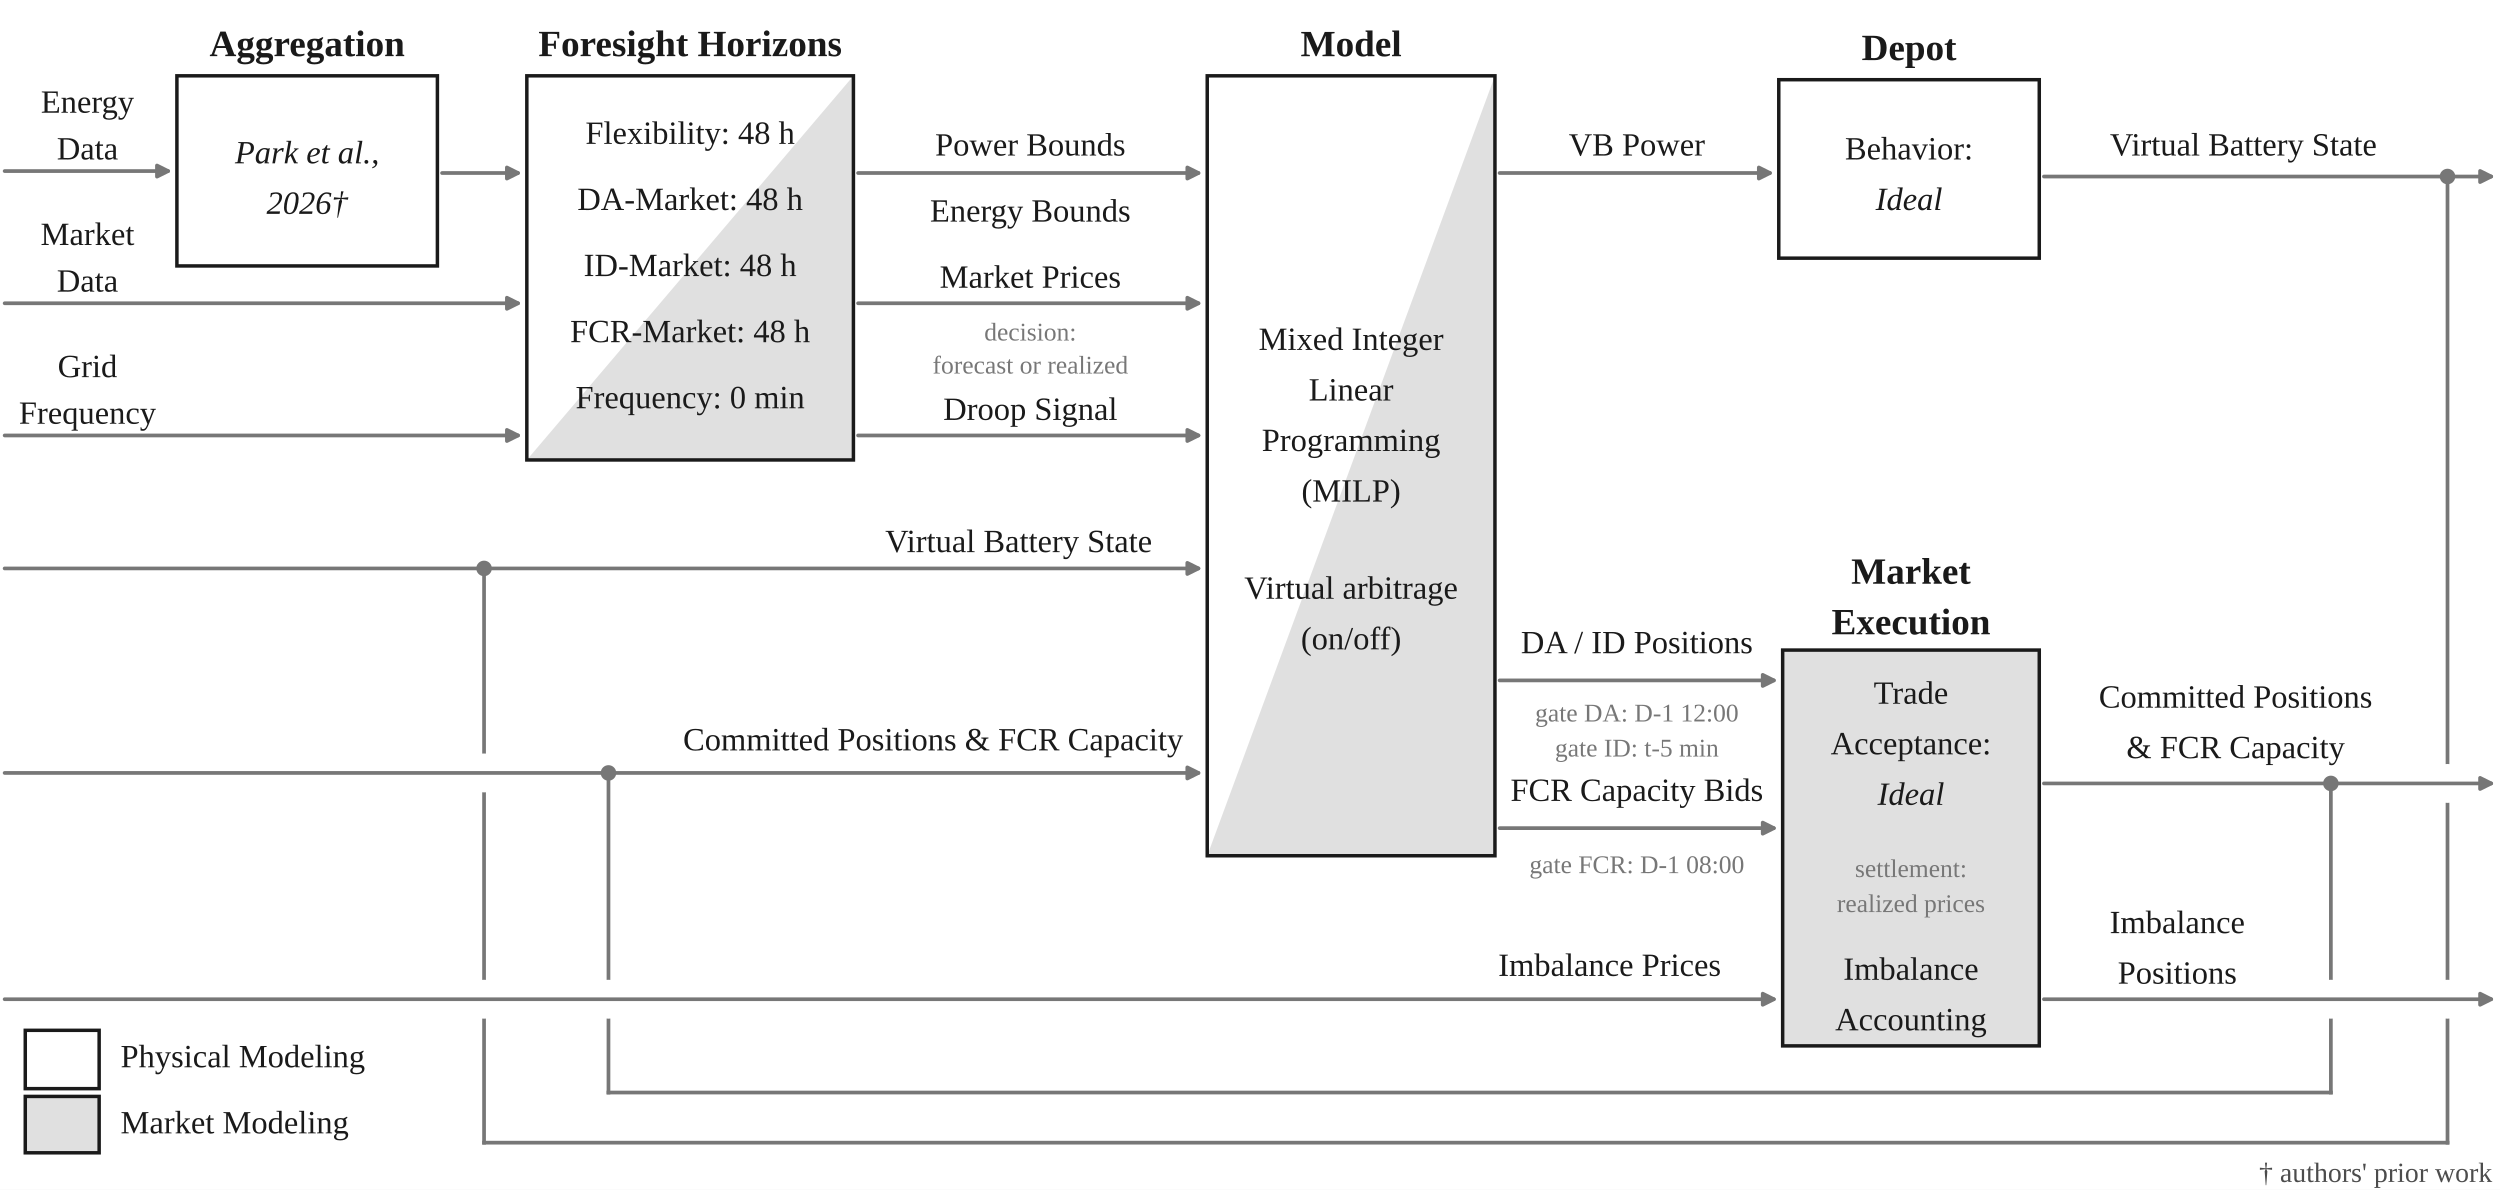
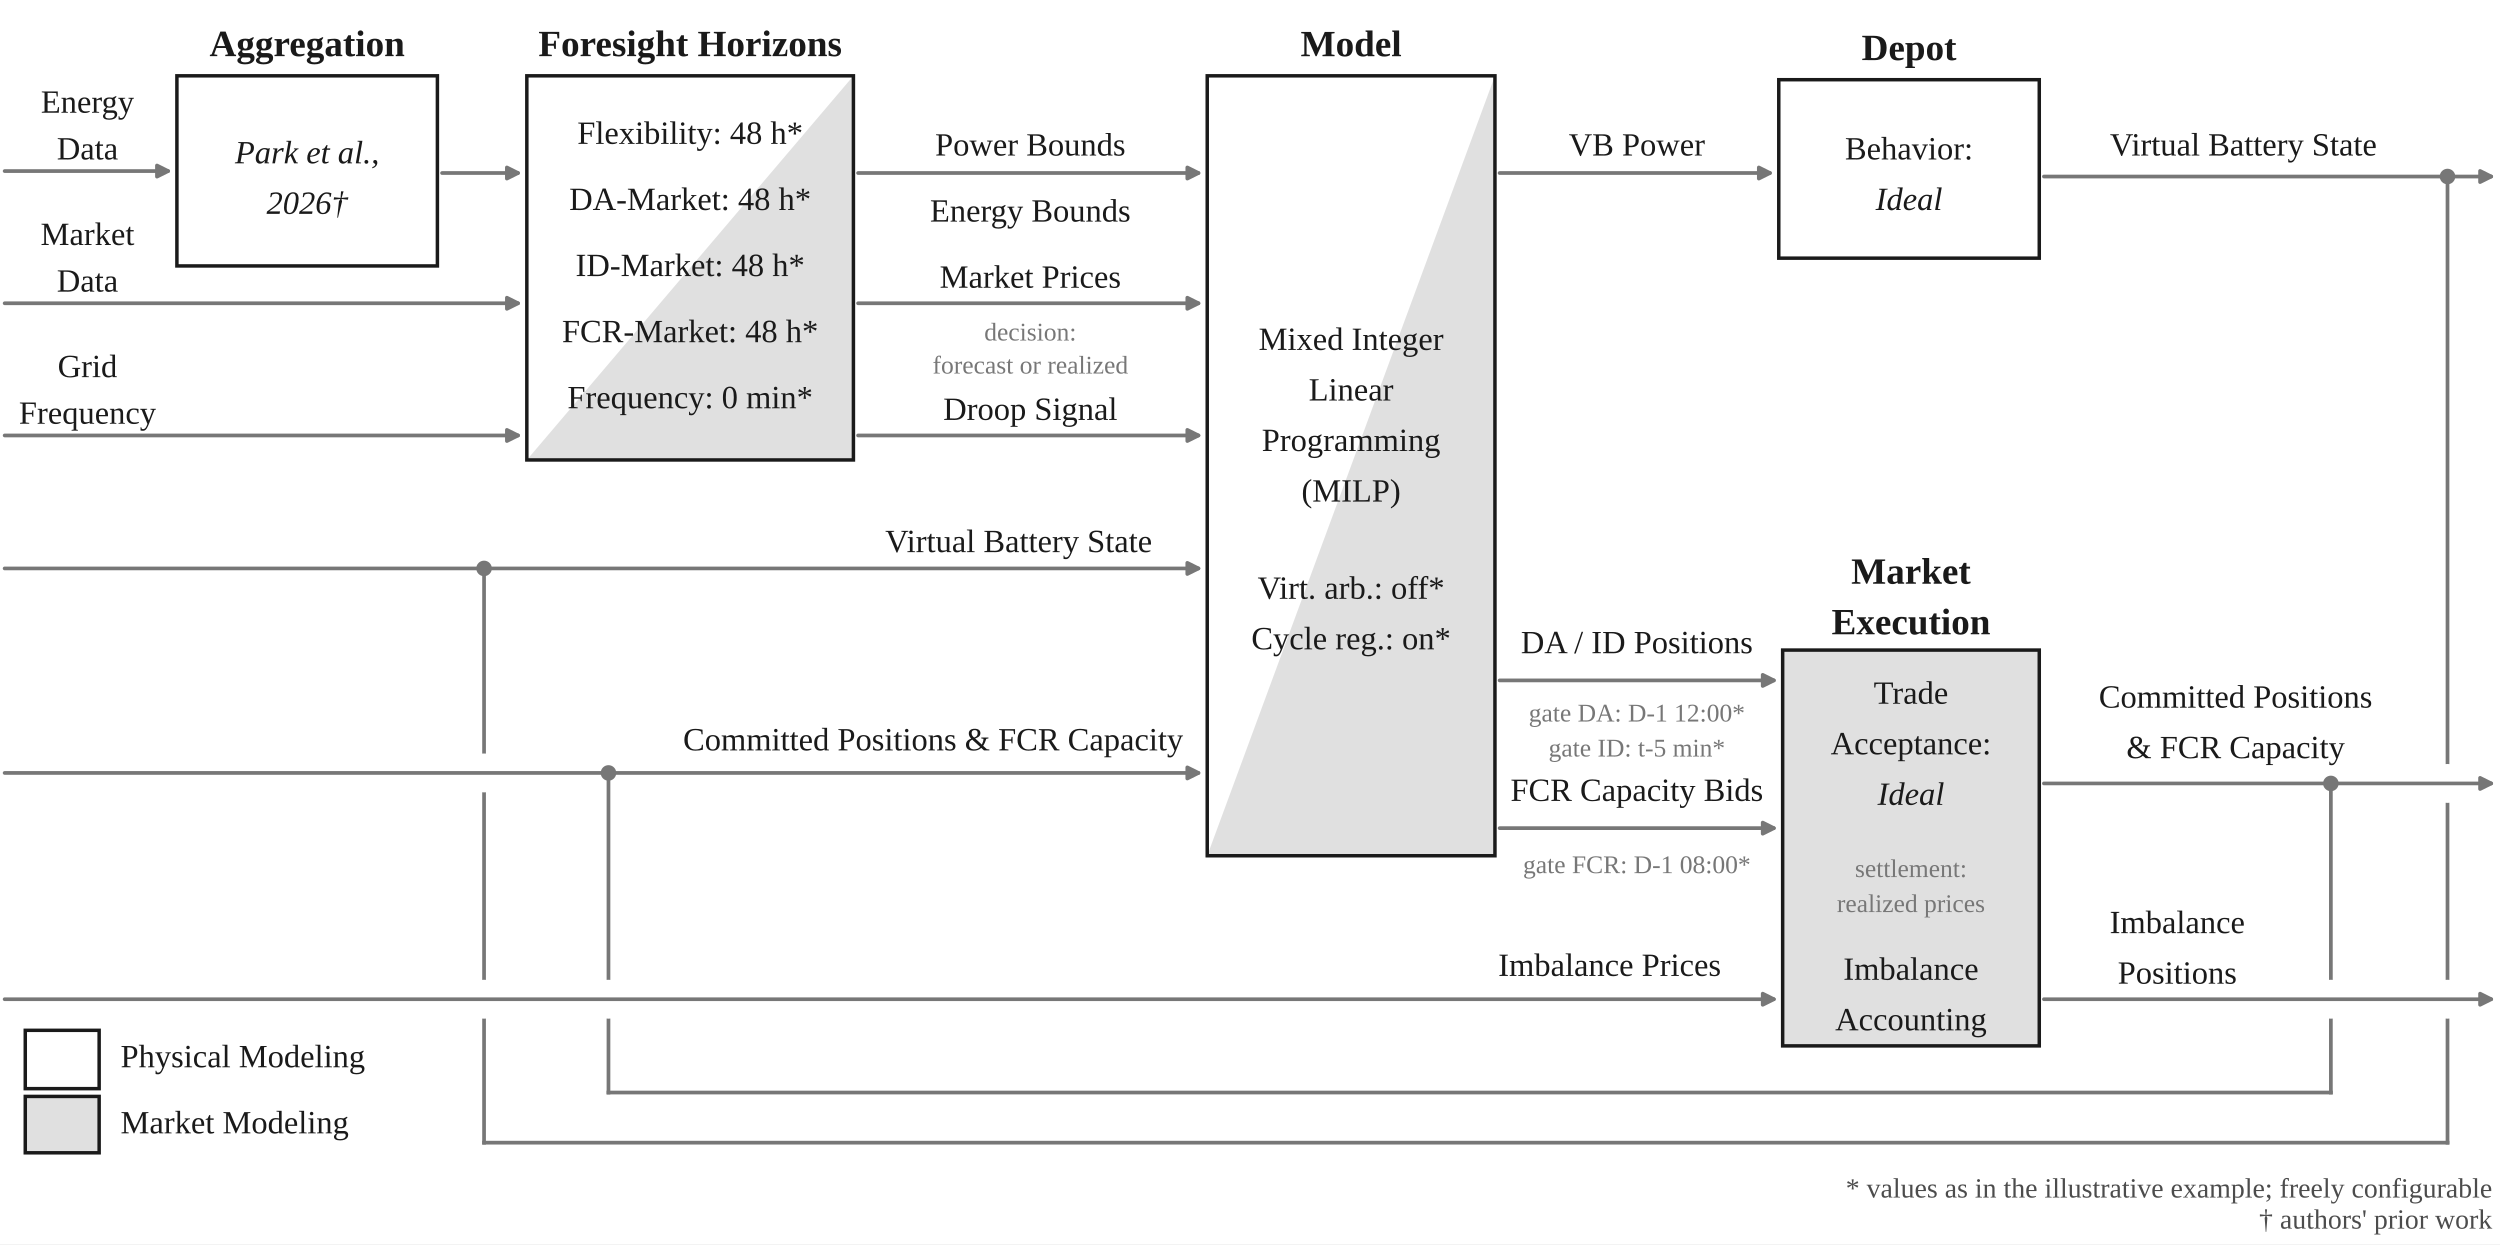
- <svg xmlns="http://www.w3.org/2000/svg" width="538.583pt" height="256.308pt" viewBox="0 0 538.583 256.308" version="1.1">
+ <svg xmlns="http://www.w3.org/2000/svg" width="538.583pt" height="268.035pt" viewBox="0 0 538.583 268.035" version="1.1">
  <defs>
    <style type="text/css">*{stroke-linejoin: round; stroke-linecap: butt}</style>
  </defs>
  <g id="figure_1">
    <g id="patch_1">
-       <path d="M 0 256.308  L 538.583 256.308  L 538.583 0  L 0 0  z " style="fill: #ffffff" />
+       <path d="M 0 268.035  L 538.583 268.035  L 538.583 0  L 0 0  z " style="fill: #ffffff" />
    </g>
    <g id="patch_2">
      <path d="M 38.111 57.292  L 94.231 57.292  L 94.231 16.333  L 38.111 16.333  z " style="fill: #ffffff; stroke: #1a1a1a; stroke-width: 0.75; stroke-linejoin: miter" />
    </g>
    <g id="patch_3">
      <path d="M 113.496 16.333  L 183.855 16.333  L 113.496 99.089  z " style="fill: #ffffff" />
    </g>
    <g id="patch_4">
      <path d="M 183.855 99.089  L 113.496 99.089  L 183.855 16.333  z " style="fill: #e0e0e0" />
    </g>
    <g id="patch_5">
      <path d="M 260.078 16.333  L 322.061 16.333  L 260.078 184.358  z " style="fill: #ffffff" />
    </g>
    <g id="patch_6">
      <path d="M 322.061 184.358  L 260.078 184.358  L 322.061 16.333  z " style="fill: #e0e0e0" />
    </g>
    <g id="patch_7">
      <path d="M 383.206 55.617  L 439.326 55.617  L 439.326 17.171  L 383.206 17.171  z " style="fill: #ffffff; stroke: #1a1a1a; stroke-width: 0.75; stroke-linejoin: miter" />
    </g>
    <g id="patch_8">
      <path d="M 384.044 225.317  L 439.326 225.317  L 439.326 140.048  L 384.044 140.048  z " style="fill: #e0e0e0; stroke: #1a1a1a; stroke-width: 0.75; stroke-linejoin: miter" />
    </g>
    <g id="patch_9">
      <path d="M 5.444 234.531  L 21.359 234.531  L 21.359 221.966  L 5.444 221.966  z " style="fill: #ffffff; stroke: #1a1a1a; stroke-width: 0.75; stroke-linejoin: miter" />
    </g>
    <g id="patch_10">
      <path d="M 5.444 248.351  L 21.359 248.351  L 21.359 236.206  L 5.444 236.206  z " style="fill: #e0e0e0; stroke: #1a1a1a; stroke-width: 0.75; stroke-linejoin: miter" />
    </g>
    <g id="patch_11">
      <path d="M 113.496 99.089  L 183.855 99.089  L 183.855 16.333  L 113.496 16.333  L 113.496 99.089  z " style="fill: none; stroke: #1a1a1a; stroke-width: 0.75; stroke-linejoin: miter" />
    </g>
    <g id="patch_12">
      <path d="M 260.078 184.358  L 322.061 184.358  L 322.061 16.333  L 260.078 16.333  L 260.078 184.358  z " style="fill: none; stroke: #1a1a1a; stroke-width: 0.75; stroke-linejoin: miter" />
    </g>
    <g id="line2d_1">
      <path d="M 527.275 38.027  L 527.275 246.173  " style="fill: none; stroke: #777777; stroke-width: 0.8; stroke-linecap: square" />
    </g>
    <g id="line2d_2">
      <path d="M 104.282 246.173  L 527.275 246.173  " style="fill: none; stroke: #777777; stroke-width: 0.8; stroke-linecap: square" />
    </g>
    <g id="line2d_3">
      <path d="M 104.282 122.458  L 104.282 246.173  " style="fill: none; stroke: #777777; stroke-width: 0.8; stroke-linecap: square" />
    </g>
    <g id="line2d_4">
      <path d="M 502.147 168.778  L 502.147 235.368  " style="fill: none; stroke: #777777; stroke-width: 0.8; stroke-linecap: square" />
    </g>
    <g id="line2d_5">
      <path d="M 131.086 235.368  L 502.147 235.368  " style="fill: none; stroke: #777777; stroke-width: 0.8; stroke-linecap: square" />
    </g>
    <g id="line2d_6">
      <path d="M 131.086 166.517  L 131.086 235.368  " style="fill: none; stroke: #777777; stroke-width: 0.8; stroke-linecap: square" />
    </g>
    <g id="patch_13">
      <path d="M 104.282 170.705  C 105.393 170.705 106.458 170.263 107.244 169.478  C 108.029 168.693 108.47 167.627 108.47 166.517  C 108.47 165.406 108.029 164.341 107.244 163.555  C 106.458 162.77 105.393 162.329 104.282 162.329  C 103.172 162.329 102.106 162.77 101.321 163.555  C 100.536 164.341 100.094 165.406 100.094 166.517  C 100.094 167.627 100.536 168.693 101.321 169.478  C 102.106 170.263 103.172 170.705 104.282 170.705  z " style="fill: #ffffff" />
    </g>
    <g id="patch_14">
      <path d="M 104.282 219.454  C 105.393 219.454 106.458 219.012 107.244 218.227  C 108.029 217.442 108.47 216.376 108.47 215.266  C 108.47 214.155 108.029 213.09 107.244 212.304  C 106.458 211.519 105.393 211.078 104.282 211.078  C 103.172 211.078 102.106 211.519 101.321 212.304  C 100.536 213.09 100.094 214.155 100.094 215.266  C 100.094 216.376 100.536 217.442 101.321 218.227  C 102.106 219.012 103.172 219.454 104.282 219.454  z " style="fill: #ffffff" />
    </g>
    <g id="patch_15">
      <path d="M 131.086 219.454  C 132.197 219.454 133.262 219.012 134.047 218.227  C 134.833 217.442 135.274 216.376 135.274 215.266  C 135.274 214.155 134.833 213.09 134.047 212.304  C 133.262 211.519 132.197 211.078 131.086 211.078  C 129.975 211.078 128.91 211.519 128.124 212.304  C 127.339 213.09 126.898 214.155 126.898 215.266  C 126.898 216.376 127.339 217.442 128.124 218.227  C 128.91 219.012 129.975 219.454 131.086 219.454  z " style="fill: #ffffff" />
    </g>
    <g id="patch_16">
      <path d="M 502.147 219.454  C 503.257 219.454 504.323 219.012 505.108 218.227  C 505.893 217.442 506.335 216.376 506.335 215.266  C 506.335 214.155 505.893 213.09 505.108 212.304  C 504.323 211.519 503.257 211.078 502.147 211.078  C 501.036 211.078 499.971 211.519 499.185 212.304  C 498.4 213.09 497.959 214.155 497.959 215.266  C 497.959 216.376 498.4 217.442 499.185 218.227  C 499.971 219.012 501.036 219.454 502.147 219.454  z " style="fill: #ffffff" />
    </g>
    <g id="patch_17">
      <path d="M 527.275 172.966  C 528.386 172.966 529.451 172.525 530.236 171.74  C 531.022 170.954 531.463 169.889 531.463 168.778  C 531.463 167.668 531.022 166.602 530.236 165.817  C 529.451 165.031 528.386 164.59 527.275 164.59  C 526.164 164.59 525.099 165.031 524.314 165.817  C 523.528 166.602 523.087 167.668 523.087 168.778  C 523.087 169.889 523.528 170.954 524.314 171.74  C 525.099 172.525 526.164 172.966 527.275 172.966  z " style="fill: #ffffff" />
    </g>
    <g id="patch_18">
      <path d="M 527.275 219.454  C 528.386 219.454 529.451 219.012 530.236 218.227  C 531.022 217.442 531.463 216.376 531.463 215.266  C 531.463 214.155 531.022 213.09 530.236 212.304  C 529.451 211.519 528.386 211.078 527.275 211.078  C 526.164 211.078 525.099 211.519 524.314 212.304  C 523.528 213.09 523.087 214.155 523.087 215.266  C 523.087 216.376 523.528 217.442 524.314 218.227  C 525.099 219.012 526.164 219.454 527.275 219.454  z " style="fill: #ffffff" />
    </g>
    <g id="patch_19">
      <path d="M 1 36.855  Q 19.055 36.855 36.216 36.855  " style="fill: none; stroke: #777777; stroke-width: 0.8; stroke-linecap: round" />
      <path d="M 33.816 35.655  L 36.216 36.855  L 33.816 38.055  z " style="fill: #777777; stroke: #777777; stroke-width: 0.8; stroke-linecap: round" />
    </g>
    <g id="patch_20">
      <path d="M 1.001 65.334  Q 56.749 65.334 111.603 65.334  " style="fill: none; stroke: #777777; stroke-width: 0.8; stroke-linecap: round" />
      <path d="M 109.203 64.134  L 111.603 65.334  L 109.203 66.534  z " style="fill: #777777; stroke: #777777; stroke-width: 0.8; stroke-linecap: round" />
    </g>
    <g id="patch_21">
      <path d="M 1.001 93.812  Q 56.749 93.812 111.603 93.812  " style="fill: none; stroke: #777777; stroke-width: 0.8; stroke-linecap: round" />
      <path d="M 109.203 92.612  L 111.603 93.812  L 109.203 95.012  z " style="fill: #777777; stroke: #777777; stroke-width: 0.8; stroke-linecap: round" />
    </g>
    <g id="patch_22">
      <path d="M 0.999 215.266  Q 192.02 215.266 382.147 215.266  " style="fill: none; stroke: #777777; stroke-width: 0.8; stroke-linecap: round" />
      <path d="M 379.747 214.066  L 382.147 215.266  L 379.747 216.466  z " style="fill: #777777; stroke: #777777; stroke-width: 0.8; stroke-linecap: round" />
    </g>
    <g id="patch_23">
      <path d="M 95.233 37.274  Q 103.863 37.274 111.598 37.274  " style="fill: none; stroke: #777777; stroke-width: 0.8; stroke-linecap: round" />
      <path d="M 109.198 36.074  L 111.598 37.274  L 109.198 38.474  z " style="fill: #777777; stroke: #777777; stroke-width: 0.8; stroke-linecap: round" />
    </g>
    <g id="patch_24">
      <path d="M 184.855 37.274  Q 221.968 37.274 258.187 37.274  " style="fill: none; stroke: #777777; stroke-width: 0.8; stroke-linecap: round" />
      <path d="M 255.787 36.074  L 258.187 37.274  L 255.787 38.474  z " style="fill: #777777; stroke: #777777; stroke-width: 0.8; stroke-linecap: round" />
    </g>
    <g id="patch_25">
      <path d="M 184.855 65.334  Q 221.968 65.334 258.187 65.334  " style="fill: none; stroke: #777777; stroke-width: 0.8; stroke-linecap: round" />
      <path d="M 255.787 64.134  L 258.187 65.334  L 255.787 66.534  z " style="fill: #777777; stroke: #777777; stroke-width: 0.8; stroke-linecap: round" />
    </g>
    <g id="patch_26">
      <path d="M 184.855 93.812  Q 221.968 93.812 258.187 93.812  " style="fill: none; stroke: #777777; stroke-width: 0.8; stroke-linecap: round" />
      <path d="M 255.787 92.612  L 258.187 93.812  L 255.787 95.012  z " style="fill: #777777; stroke: #777777; stroke-width: 0.8; stroke-linecap: round" />
    </g>
    <g id="patch_27">
      <path d="M 323.057 37.274  Q 352.631 37.274 381.31 37.274  " style="fill: none; stroke: #777777; stroke-width: 0.8; stroke-linecap: round" />
      <path d="M 378.91 36.074  L 381.31 37.274  L 378.91 38.474  z " style="fill: #777777; stroke: #777777; stroke-width: 0.8; stroke-linecap: round" />
    </g>
    <g id="patch_28">
      <path d="M 323.063 146.582  Q 353.053 146.582 382.148 146.582  " style="fill: none; stroke: #777777; stroke-width: 0.8; stroke-linecap: round" />
      <path d="M 379.748 145.382  L 382.148 146.582  L 379.748 147.782  z " style="fill: #777777; stroke: #777777; stroke-width: 0.8; stroke-linecap: round" />
    </g>
    <g id="patch_29">
      <path d="M 323.063 178.411  Q 353.053 178.411 382.148 178.411  " style="fill: none; stroke: #777777; stroke-width: 0.8; stroke-linecap: round" />
      <path d="M 379.748 177.211  L 382.148 178.411  L 379.748 179.611  z " style="fill: #777777; stroke: #777777; stroke-width: 0.8; stroke-linecap: round" />
    </g>
    <g id="patch_30">
      <path d="M 0.996 122.458  Q 130.037 122.458 258.183 122.458  " style="fill: none; stroke: #777777; stroke-width: 0.8; stroke-linecap: round" />
      <path d="M 255.783 121.258  L 258.183 122.458  L 255.783 123.658  z " style="fill: #777777; stroke: #777777; stroke-width: 0.8; stroke-linecap: round" />
    </g>
    <g id="patch_31">
      <path d="M 0.996 166.517  Q 130.037 166.517 258.183 166.517  " style="fill: none; stroke: #777777; stroke-width: 0.8; stroke-linecap: round" />
      <path d="M 255.783 165.317  L 258.183 166.517  L 255.783 167.717  z " style="fill: #777777; stroke: #777777; stroke-width: 0.8; stroke-linecap: round" />
    </g>
    <g id="patch_32">
      <path d="M 440.329 38.027  Q 488.956 38.027 536.69 38.027  " style="fill: none; stroke: #777777; stroke-width: 0.8; stroke-linecap: round" />
      <path d="M 534.29 36.827  L 536.69 38.027  L 534.29 39.227  z " style="fill: #777777; stroke: #777777; stroke-width: 0.8; stroke-linecap: round" />
    </g>
    <g id="patch_33">
      <path d="M 440.329 168.778  Q 488.956 168.778 536.69 168.778  " style="fill: none; stroke: #777777; stroke-width: 0.8; stroke-linecap: round" />
      <path d="M 534.29 167.578  L 536.69 168.778  L 534.29 169.978  z " style="fill: #777777; stroke: #777777; stroke-width: 0.8; stroke-linecap: round" />
    </g>
    <g id="patch_34">
      <path d="M 440.329 215.266  Q 488.956 215.266 536.69 215.266  " style="fill: none; stroke: #777777; stroke-width: 0.8; stroke-linecap: round" />
      <path d="M 534.29 214.066  L 536.69 215.266  L 534.29 216.466  z " style="fill: #777777; stroke: #777777; stroke-width: 0.8; stroke-linecap: round" />
    </g>
    <g id="patch_35">
      <path d="M 527.275 39.703  C 527.719 39.703 528.145 39.526 528.46 39.212  C 528.774 38.898 528.95 38.472 528.95 38.027  C 528.95 37.583 528.774 37.157 528.46 36.843  C 528.145 36.529 527.719 36.352 527.275 36.352  C 526.831 36.352 526.405 36.529 526.09 36.843  C 525.776 37.157 525.6 37.583 525.6 38.027  C 525.6 38.472 525.776 38.898 526.09 39.212  C 526.405 39.526 526.831 39.703 527.275 39.703  z " style="fill: #777777" />
    </g>
    <g id="patch_36">
      <path d="M 104.282 124.134  C 104.727 124.134 105.153 123.957 105.467 123.643  C 105.781 123.329 105.958 122.903 105.958 122.458  C 105.958 122.014 105.781 121.588 105.467 121.274  C 105.153 120.96 104.727 120.783 104.282 120.783  C 103.838 120.783 103.412 120.96 103.098 121.274  C 102.784 121.588 102.607 122.014 102.607 122.458  C 102.607 122.903 102.784 123.329 103.098 123.643  C 103.412 123.957 103.838 124.134 104.282 124.134  z " style="fill: #777777" />
    </g>
    <g id="patch_37">
      <path d="M 502.147 170.453  C 502.591 170.453 503.017 170.277 503.331 169.963  C 503.645 169.649 503.822 169.223 503.822 168.778  C 503.822 168.334 503.645 167.908 503.331 167.594  C 503.017 167.28 502.591 167.103 502.147 167.103  C 501.702 167.103 501.276 167.28 500.962 167.594  C 500.648 167.908 500.471 168.334 500.471 168.778  C 500.471 169.223 500.648 169.649 500.962 169.963  C 501.276 170.277 501.702 170.453 502.147 170.453  z " style="fill: #777777" />
    </g>
    <g id="patch_38">
      <path d="M 131.086 168.192  C 131.53 168.192 131.956 168.015 132.27 167.701  C 132.585 167.387 132.761 166.961 132.761 166.517  C 132.761 166.072 132.585 165.646 132.27 165.332  C 131.956 165.018 131.53 164.841 131.086 164.841  C 130.642 164.841 130.215 165.018 129.901 165.332  C 129.587 165.646 129.411 166.072 129.411 166.517  C 129.411 166.961 129.587 167.387 129.901 167.701  C 130.215 168.015 130.642 168.192 131.086 168.192  z " style="fill: #777777" />
    </g>
    <g id="text_1">
      <text style="font-weight: 700; font-size: 8px; font-family: 'Times New Roman', 'Times', 'STIXGeneral', 'DejaVu Serif', serif; text-anchor: middle; fill: #1a1a1a" x="66.171" y="12.094" transform="rotate(-0 66.17112 12.0943)">Aggregation</text>
    </g>
    <g id="text_2">
      <text style="font-weight: 700; font-size: 8px; font-family: 'Times New Roman', 'Times', 'STIXGeneral', 'DejaVu Serif', serif; text-anchor: middle; fill: #1a1a1a" x="148.676" y="12.094" transform="rotate(-0 148.6756 12.0943)">Foresight Horizons</text>
    </g>
    <g id="text_3">
      <text style="font-weight: 700; font-size: 8px; font-family: 'Times New Roman', 'Times', 'STIXGeneral', 'DejaVu Serif', serif; text-anchor: middle; fill: #1a1a1a" x="291.069" y="12.109" transform="rotate(-0 291.0692 12.1093)">Model</text>
    </g>
    <g id="text_4">
      <text style="font-weight: 700; font-size: 8px; font-family: 'Times New Roman', 'Times', 'STIXGeneral', 'DejaVu Serif', serif; text-anchor: middle; fill: #1a1a1a" x="411.266" y="12.947" transform="rotate(-0 411.2661 12.94691)">Depot</text>
    </g>
    <g id="text_5">
      <text style="font-weight: 700; font-size: 8px; font-family: 'Times New Roman', 'Times', 'STIXGeneral', 'DejaVu Serif', serif; text-anchor: middle; fill: #1a1a1a" x="411.685" y="125.759" transform="rotate(-0 411.6849 125.7593)">Market</text>
    </g>
    <g id="text_6">
      <text style="font-weight: 700; font-size: 8px; font-family: 'Times New Roman', 'Times', 'STIXGeneral', 'DejaVu Serif', serif; text-anchor: middle; fill: #1a1a1a" x="411.685" y="136.648" transform="rotate(-0 411.6849 136.6482)">Execution</text>
    </g>
    <g id="text_7">
      <text style="font-style: italic; font-size: 7px; font-family: 'Times New Roman', 'Times', 'STIXGeneral', 'DejaVu Serif', serif; text-anchor: middle; fill: #1a1a1a" x="66.171" y="35.186" transform="rotate(-0 66.17112 35.18601)">Park et al.,</text>
    </g>
    <g id="text_8">
      <text style="font-style: italic; font-size: 7px; font-family: 'Times New Roman', 'Times', 'STIXGeneral', 'DejaVu Serif', serif; text-anchor: middle; fill: #1a1a1a" x="66.171" y="46.075" transform="rotate(-0 66.17112 46.07493)">2026†</text>
    </g>
    <g id="text_9">
-       <text style="font-size: 7px; font-family: 'Times New Roman', 'Times', 'STIXGeneral', 'DejaVu Serif', serif; text-anchor: middle; fill: #1a1a1a" x="148.676" y="30.991" transform="rotate(-0 148.6756 30.9914)">Flexibility: 48 h</text>
+       <text style="font-size: 7px; font-family: 'Times New Roman', 'Times', 'STIXGeneral', 'DejaVu Serif', serif; text-anchor: middle; fill: #1a1a1a" x="148.676" y="30.991" transform="rotate(-0 148.6756 30.9914)">Flexibility: 48 h*</text>
    </g>
    <g id="text_10">
-       <text style="font-size: 7px; font-family: 'Times New Roman', 'Times', 'STIXGeneral', 'DejaVu Serif', serif; text-anchor: middle; fill: #1a1a1a" x="148.676" y="45.237" transform="rotate(-0 148.6756 45.23732)">DA-Market: 48 h</text>
+       <text style="font-size: 7px; font-family: 'Times New Roman', 'Times', 'STIXGeneral', 'DejaVu Serif', serif; text-anchor: middle; fill: #1a1a1a" x="148.676" y="45.237" transform="rotate(-0 148.6756 45.23732)">DA-Market: 48 h*</text>
    </g>
    <g id="text_11">
-       <text style="font-size: 7px; font-family: 'Times New Roman', 'Times', 'STIXGeneral', 'DejaVu Serif', serif; text-anchor: middle; fill: #1a1a1a" x="148.676" y="59.477" transform="rotate(-0 148.6756 59.47667)">ID-Market: 48 h</text>
+       <text style="font-size: 7px; font-family: 'Times New Roman', 'Times', 'STIXGeneral', 'DejaVu Serif', serif; text-anchor: middle; fill: #1a1a1a" x="148.676" y="59.477" transform="rotate(-0 148.6756 59.47667)">ID-Market: 48 h*</text>
    </g>
    <g id="text_12">
-       <text style="font-size: 7px; font-family: 'Times New Roman', 'Times', 'STIXGeneral', 'DejaVu Serif', serif; text-anchor: middle; fill: #1a1a1a" x="148.676" y="73.716" transform="rotate(-0 148.6756 73.71603)">FCR-Market: 48 h</text>
+       <text style="font-size: 7px; font-family: 'Times New Roman', 'Times', 'STIXGeneral', 'DejaVu Serif', serif; text-anchor: middle; fill: #1a1a1a" x="148.676" y="73.716" transform="rotate(-0 148.6756 73.71603)">FCR-Market: 48 h*</text>
    </g>
    <g id="text_13">
-       <text style="font-size: 7px; font-family: 'Times New Roman', 'Times', 'STIXGeneral', 'DejaVu Serif', serif; text-anchor: middle; fill: #1a1a1a" x="148.676" y="87.949" transform="rotate(-0 148.6756 87.94882)">Frequency: 0 min</text>
+       <text style="font-size: 7px; font-family: 'Times New Roman', 'Times', 'STIXGeneral', 'DejaVu Serif', serif; text-anchor: middle; fill: #1a1a1a" x="148.676" y="87.949" transform="rotate(-0 148.6756 87.94882)">Frequency: 0 min*</text>
    </g>
    <g id="text_14">
      <text style="font-size: 7px; font-family: 'Times New Roman', 'Times', 'STIXGeneral', 'DejaVu Serif', serif; text-anchor: middle; fill: #1a1a1a" x="291.069" y="75.385" transform="rotate(-0 291.0692 75.38468)">Mixed Integer</text>
    </g>
    <g id="text_15">
      <text style="font-size: 7px; font-family: 'Times New Roman', 'Times', 'STIXGeneral', 'DejaVu Serif', serif; text-anchor: middle; fill: #1a1a1a" x="291.069" y="86.28" transform="rotate(-0 291.0692 86.28016)">Linear</text>
    </g>
    <g id="text_16">
      <text style="font-size: 7px; font-family: 'Times New Roman', 'Times', 'STIXGeneral', 'DejaVu Serif', serif; text-anchor: middle; fill: #1a1a1a" x="291.069" y="97.163" transform="rotate(-0 291.0692 97.16252)">Programming</text>
    </g>
    <g id="text_17">
      <text style="font-size: 7px; font-family: 'Times New Roman', 'Times', 'STIXGeneral', 'DejaVu Serif', serif; text-anchor: middle; fill: #1a1a1a" x="291.069" y="108.058" transform="rotate(-0 291.0692 108.058)">(MILP)</text>
    </g>
    <g id="text_18">
-       <text style="font-size: 7px; font-family: 'Times New Roman', 'Times', 'STIXGeneral', 'DejaVu Serif', serif; text-anchor: middle; fill: #1a1a1a" x="291.069" y="128.992" transform="rotate(-0 291.0692 128.9917)">Virtual arbitrage</text>
+       <text style="font-size: 7px; font-family: 'Times New Roman', 'Times', 'STIXGeneral', 'DejaVu Serif', serif; text-anchor: middle; fill: #1a1a1a" x="291.069" y="128.998" transform="rotate(-0 291.0692 128.9982)">Virt. arb.: off*</text>
    </g>
    <g id="text_19">
-       <text style="font-size: 7px; font-family: 'Times New Roman', 'Times', 'STIXGeneral', 'DejaVu Serif', serif; text-anchor: middle; fill: #1a1a1a" x="291.069" y="139.887" transform="rotate(-0 291.0692 139.8871)">(on/off)</text>
+       <text style="font-size: 7px; font-family: 'Times New Roman', 'Times', 'STIXGeneral', 'DejaVu Serif', serif; text-anchor: middle; fill: #1a1a1a" x="291.069" y="139.881" transform="rotate(-0 291.0692 139.8806)">Cycle reg.: on*</text>
    </g>
    <g id="text_20">
      <text style="font-size: 7px; font-family: 'Times New Roman', 'Times', 'STIXGeneral', 'DejaVu Serif', serif; text-anchor: middle; fill: #1a1a1a" x="411.266" y="34.348" transform="rotate(-0 411.2661 34.3484)">Behavior:</text>
    </g>
    <g id="text_21">
      <text style="font-style: italic; font-size: 7px; font-family: 'Times New Roman', 'Times', 'STIXGeneral', 'DejaVu Serif', serif; text-anchor: middle; fill: #1a1a1a" x="411.266" y="45.237" transform="rotate(-0 411.2661 45.23732)">Ideal</text>
    </g>
    <g id="text_22">
      <text style="font-size: 7px; font-family: 'Times New Roman', 'Times', 'STIXGeneral', 'DejaVu Serif', serif; text-anchor: middle; fill: #1a1a1a" x="411.685" y="151.614" transform="rotate(-0 411.6849 151.6137)">Trade</text>
    </g>
    <g id="text_23">
      <text style="font-size: 7px; font-family: 'Times New Roman', 'Times', 'STIXGeneral', 'DejaVu Serif', serif; text-anchor: middle; fill: #1a1a1a" x="411.685" y="162.503" transform="rotate(-0 411.6849 162.5026)">Acceptance:</text>
    </g>
    <g id="text_24">
      <text style="font-style: italic; font-size: 7px; font-family: 'Times New Roman', 'Times', 'STIXGeneral', 'DejaVu Serif', serif; text-anchor: middle; fill: #1a1a1a" x="411.685" y="173.392" transform="rotate(-0 411.6849 173.3915)">Ideal</text>
    </g>
    <g id="text_25">
      <text style="font-size: 5.5px; font-family: 'Times New Roman', 'Times', 'STIXGeneral', 'DejaVu Serif', serif; text-anchor: middle; fill: #777777" x="411.685" y="188.946" transform="rotate(-0 411.6849 188.9457)">settlement:</text>
    </g>
    <g id="text_26">
      <text style="font-size: 5.5px; font-family: 'Times New Roman', 'Times', 'STIXGeneral', 'DejaVu Serif', serif; text-anchor: middle; fill: #777777" x="411.685" y="196.484" transform="rotate(-0 411.6849 196.4842)">realized prices</text>
    </g>
    <g id="text_27">
      <text style="font-size: 7px; font-family: 'Times New Roman', 'Times', 'STIXGeneral', 'DejaVu Serif', serif; text-anchor: middle; fill: #1a1a1a" x="411.685" y="211.084" transform="rotate(-0 411.6849 211.0839)">Imbalance</text>
    </g>
    <g id="text_28">
      <text style="font-size: 7px; font-family: 'Times New Roman', 'Times', 'STIXGeneral', 'DejaVu Serif', serif; text-anchor: middle; fill: #1a1a1a" x="411.685" y="221.966" transform="rotate(-0 411.6849 221.9663)">Accounting</text>
    </g>
    <g id="text_29">
      <text style="font-size: 7px; font-family: 'Times New Roman', 'Times', 'STIXGeneral', 'DejaVu Serif', serif; text-anchor: middle; fill: #1a1a1a" x="18.846" y="24.284" transform="rotate(-0 18.84621 24.28396)">Energy</text>
    </g>
    <g id="text_30">
      <text style="font-size: 7px; font-family: 'Times New Roman', 'Times', 'STIXGeneral', 'DejaVu Serif', serif; text-anchor: middle; fill: #1a1a1a" x="18.846" y="34.348" transform="rotate(-0 18.84621 34.3484)">Data</text>
    </g>
    <g id="text_31">
      <text style="font-size: 7px; font-family: 'Times New Roman', 'Times', 'STIXGeneral', 'DejaVu Serif', serif; text-anchor: middle; fill: #1a1a1a" x="18.846" y="52.776" transform="rotate(-0 18.84621 52.7758)">Market</text>
    </g>
    <g id="text_32">
      <text style="font-size: 7px; font-family: 'Times New Roman', 'Times', 'STIXGeneral', 'DejaVu Serif', serif; text-anchor: middle; fill: #1a1a1a" x="18.846" y="62.827" transform="rotate(-0 18.84621 62.82711)">Data</text>
    </g>
    <g id="text_33">
      <text style="font-size: 7px; font-family: 'Times New Roman', 'Times', 'STIXGeneral', 'DejaVu Serif', serif; text-anchor: middle; fill: #1a1a1a" x="18.846" y="81.255" transform="rotate(-0 18.84621 81.25451)">Grid</text>
    </g>
    <g id="text_34">
      <text style="font-size: 7px; font-family: 'Times New Roman', 'Times', 'STIXGeneral', 'DejaVu Serif', serif; text-anchor: middle; fill: #1a1a1a" x="18.846" y="91.293" transform="rotate(-0 18.84621 91.29269)">Frequency</text>
    </g>
    <g id="text_35">
      <text style="font-size: 7px; font-family: 'Times New Roman', 'Times', 'STIXGeneral', 'DejaVu Serif', serif; text-anchor: middle; fill: #1a1a1a" x="221.966" y="33.511" transform="rotate(-0 221.9664 33.51079)">Power Bounds</text>
    </g>
    <g id="text_36">
      <text style="font-size: 7px; font-family: 'Times New Roman', 'Times', 'STIXGeneral', 'DejaVu Serif', serif; text-anchor: middle; fill: #1a1a1a" x="221.966" y="47.744" transform="rotate(-0 221.9664 47.74358)">Energy Bounds</text>
    </g>
    <g id="text_37">
      <text style="font-size: 7px; font-family: 'Times New Roman', 'Times', 'STIXGeneral', 'DejaVu Serif', serif; text-anchor: middle; fill: #1a1a1a" x="221.966" y="61.989" transform="rotate(-0 221.9664 61.9895)">Market Prices</text>
    </g>
    <g id="text_38">
      <text style="font-size: 5.5px; font-family: 'Times New Roman', 'Times', 'STIXGeneral', 'DejaVu Serif', serif; text-anchor: middle; fill: #777777" x="221.966" y="73.356" transform="rotate(-0 221.9664 73.35568)">decision:</text>
    </g>
    <g id="text_39">
      <text style="font-size: 5.5px; font-family: 'Times New Roman', 'Times', 'STIXGeneral', 'DejaVu Serif', serif; text-anchor: middle; fill: #777777" x="221.966" y="80.475" transform="rotate(-0 221.9664 80.47535)">forecast or realized</text>
    </g>
    <g id="text_40">
      <text style="font-size: 7px; font-family: 'Times New Roman', 'Times', 'STIXGeneral', 'DejaVu Serif', serif; text-anchor: middle; fill: #1a1a1a" x="221.966" y="90.462" transform="rotate(-0 221.9664 90.46165)">Droop Signal</text>
    </g>
    <g id="text_41">
      <text style="font-size: 7px; font-family: 'Times New Roman', 'Times', 'STIXGeneral', 'DejaVu Serif', serif; text-anchor: middle; fill: #1a1a1a" x="219.454" y="118.94" transform="rotate(-0 219.4536 118.9404)">Virtual Battery State</text>
    </g>
    <g id="text_42">
      <text style="font-size: 7px; font-family: 'Times New Roman', 'Times', 'STIXGeneral', 'DejaVu Serif', serif; text-anchor: middle; fill: #1a1a1a" x="201.026" y="161.658" transform="rotate(-0 201.0262 161.6584)">Committed Positions &amp; FCR Capacity</text>
    </g>
    <g id="text_43">
      <text style="font-size: 7px; font-family: 'Times New Roman', 'Times', 'STIXGeneral', 'DejaVu Serif', serif; text-anchor: middle; fill: #1a1a1a" x="352.633" y="33.511" transform="rotate(-0 352.6334 33.51079)">VB Power</text>
    </g>
    <g id="text_44">
      <text style="font-size: 7px; font-family: 'Times New Roman', 'Times', 'STIXGeneral', 'DejaVu Serif', serif; text-anchor: middle; fill: #1a1a1a" x="483.3" y="33.504" transform="rotate(-0 483.3005 33.50422)">Virtual Battery State</text>
    </g>
    <g id="text_45">
      <text style="font-size: 7px; font-family: 'Times New Roman', 'Times', 'STIXGeneral', 'DejaVu Serif', serif; text-anchor: middle; fill: #1a1a1a" x="352.633" y="140.725" transform="rotate(-0 352.6334 140.7248)">DA / ID Positions</text>
    </g>
    <g id="text_46">
-       <text style="font-size: 5.5px; font-family: 'Times New Roman', 'Times', 'STIXGeneral', 'DejaVu Serif', serif; text-anchor: middle; fill: #777777" x="352.633" y="155.431" transform="rotate(-0 352.6334 155.4311)">gate DA: D-1 12:00</text>
+       <text style="font-size: 5.5px; font-family: 'Times New Roman', 'Times', 'STIXGeneral', 'DejaVu Serif', serif; text-anchor: middle; fill: #777777" x="352.633" y="155.436" transform="rotate(-0 352.6334 155.4362)">gate DA: D-1 12:00*</text>
    </g>
    <g id="text_47">
-       <text style="font-size: 5.5px; font-family: 'Times New Roman', 'Times', 'STIXGeneral', 'DejaVu Serif', serif; text-anchor: middle; fill: #777777" x="352.633" y="162.975" transform="rotate(-0 352.6334 162.9747)">gate ID: t-5 min</text>
+       <text style="font-size: 5.5px; font-family: 'Times New Roman', 'Times', 'STIXGeneral', 'DejaVu Serif', serif; text-anchor: middle; fill: #777777" x="352.633" y="162.975" transform="rotate(-0 352.6334 162.9747)">gate ID: t-5 min*</text>
    </g>
    <g id="text_48">
      <text style="font-size: 7px; font-family: 'Times New Roman', 'Times', 'STIXGeneral', 'DejaVu Serif', serif; text-anchor: middle; fill: #1a1a1a" x="352.633" y="172.547" transform="rotate(-0 352.6334 172.5473)">FCR Capacity Bids</text>
    </g>
    <g id="text_49">
-       <text style="font-size: 5.5px; font-family: 'Times New Roman', 'Times', 'STIXGeneral', 'DejaVu Serif', serif; text-anchor: middle; fill: #777777" x="352.633" y="188.098" transform="rotate(-0 352.6334 188.0978)">gate FCR: D-1 08:00</text>
+       <text style="font-size: 5.5px; font-family: 'Times New Roman', 'Times', 'STIXGeneral', 'DejaVu Serif', serif; text-anchor: middle; fill: #777777" x="352.633" y="188.103" transform="rotate(-0 352.6334 188.103)">gate FCR: D-1 08:00*</text>
    </g>
    <g id="text_50">
      <text style="font-size: 7px; font-family: 'Times New Roman', 'Times', 'STIXGeneral', 'DejaVu Serif', serif; text-anchor: middle; fill: #1a1a1a" x="481.625" y="152.451" transform="rotate(-0 481.6253 152.4513)">Committed Positions</text>
    </g>
    <g id="text_51">
      <text style="font-size: 7px; font-family: 'Times New Roman', 'Times', 'STIXGeneral', 'DejaVu Serif', serif; text-anchor: middle; fill: #1a1a1a" x="481.625" y="163.334" transform="rotate(-0 481.6253 163.3336)">&amp; FCR Capacity</text>
    </g>
    <g id="text_52">
      <text style="font-size: 7px; font-family: 'Times New Roman', 'Times', 'STIXGeneral', 'DejaVu Serif', serif; text-anchor: middle; fill: #1a1a1a" x="346.77" y="210.246" transform="rotate(-0 346.7702 210.2463)">Imbalance Prices</text>
    </g>
    <g id="text_53">
      <text style="font-size: 7px; font-family: 'Times New Roman', 'Times', 'STIXGeneral', 'DejaVu Serif', serif; text-anchor: middle; fill: #1a1a1a" x="469.061" y="201.033" transform="rotate(-0 469.0611 201.0326)">Imbalance</text>
    </g>
    <g id="text_54">
      <text style="font-size: 7px; font-family: 'Times New Roman', 'Times', 'STIXGeneral', 'DejaVu Serif', serif; text-anchor: middle; fill: #1a1a1a" x="469.061" y="211.922" transform="rotate(-0 469.0611 211.9215)">Positions</text>
    </g>
    <g id="text_55">
      <text style="font-size: 7px; font-family: 'Times New Roman', 'Times', 'STIXGeneral', 'DejaVu Serif', serif; text-anchor: start; fill: #1a1a1a" x="25.966" y="229.924" transform="rotate(-0 25.96588 229.9236)">Physical Modeling</text>
    </g>
    <g id="text_56">
      <text style="font-size: 7px; font-family: 'Times New Roman', 'Times', 'STIXGeneral', 'DejaVu Serif', serif; text-anchor: start; fill: #1a1a1a" x="25.966" y="244.163" transform="rotate(-0 25.96588 244.1629)">Market Modeling</text>
    </g>
    <g id="text_57">
-       <text style="font-size: 6px; font-family: 'Times New Roman', 'Times', 'STIXGeneral', 'DejaVu Serif', serif; text-anchor: end; fill: #4c4c4c" x="536.907" y="254.633" transform="rotate(-0 536.9075 254.6332)">† authors' prior work</text>
+       <text style="font-size: 6px; font-family: 'Times New Roman', 'Times', 'STIXGeneral', 'DejaVu Serif', serif; text-anchor: end; fill: #4c4c4c" x="536.907" y="257.984" transform="rotate(-0 536.9075 257.9836)">* values as in the illustrative example; freely configurable</text>
+     </g>
+     <g id="text_58">
+       <text style="font-size: 6px; font-family: 'Times New Roman', 'Times', 'STIXGeneral', 'DejaVu Serif', serif; text-anchor: end; fill: #4c4c4c" x="536.907" y="264.684" transform="rotate(-0 536.9075 264.6845)">† authors' prior work</text>
    </g>
  </g>
</svg>
